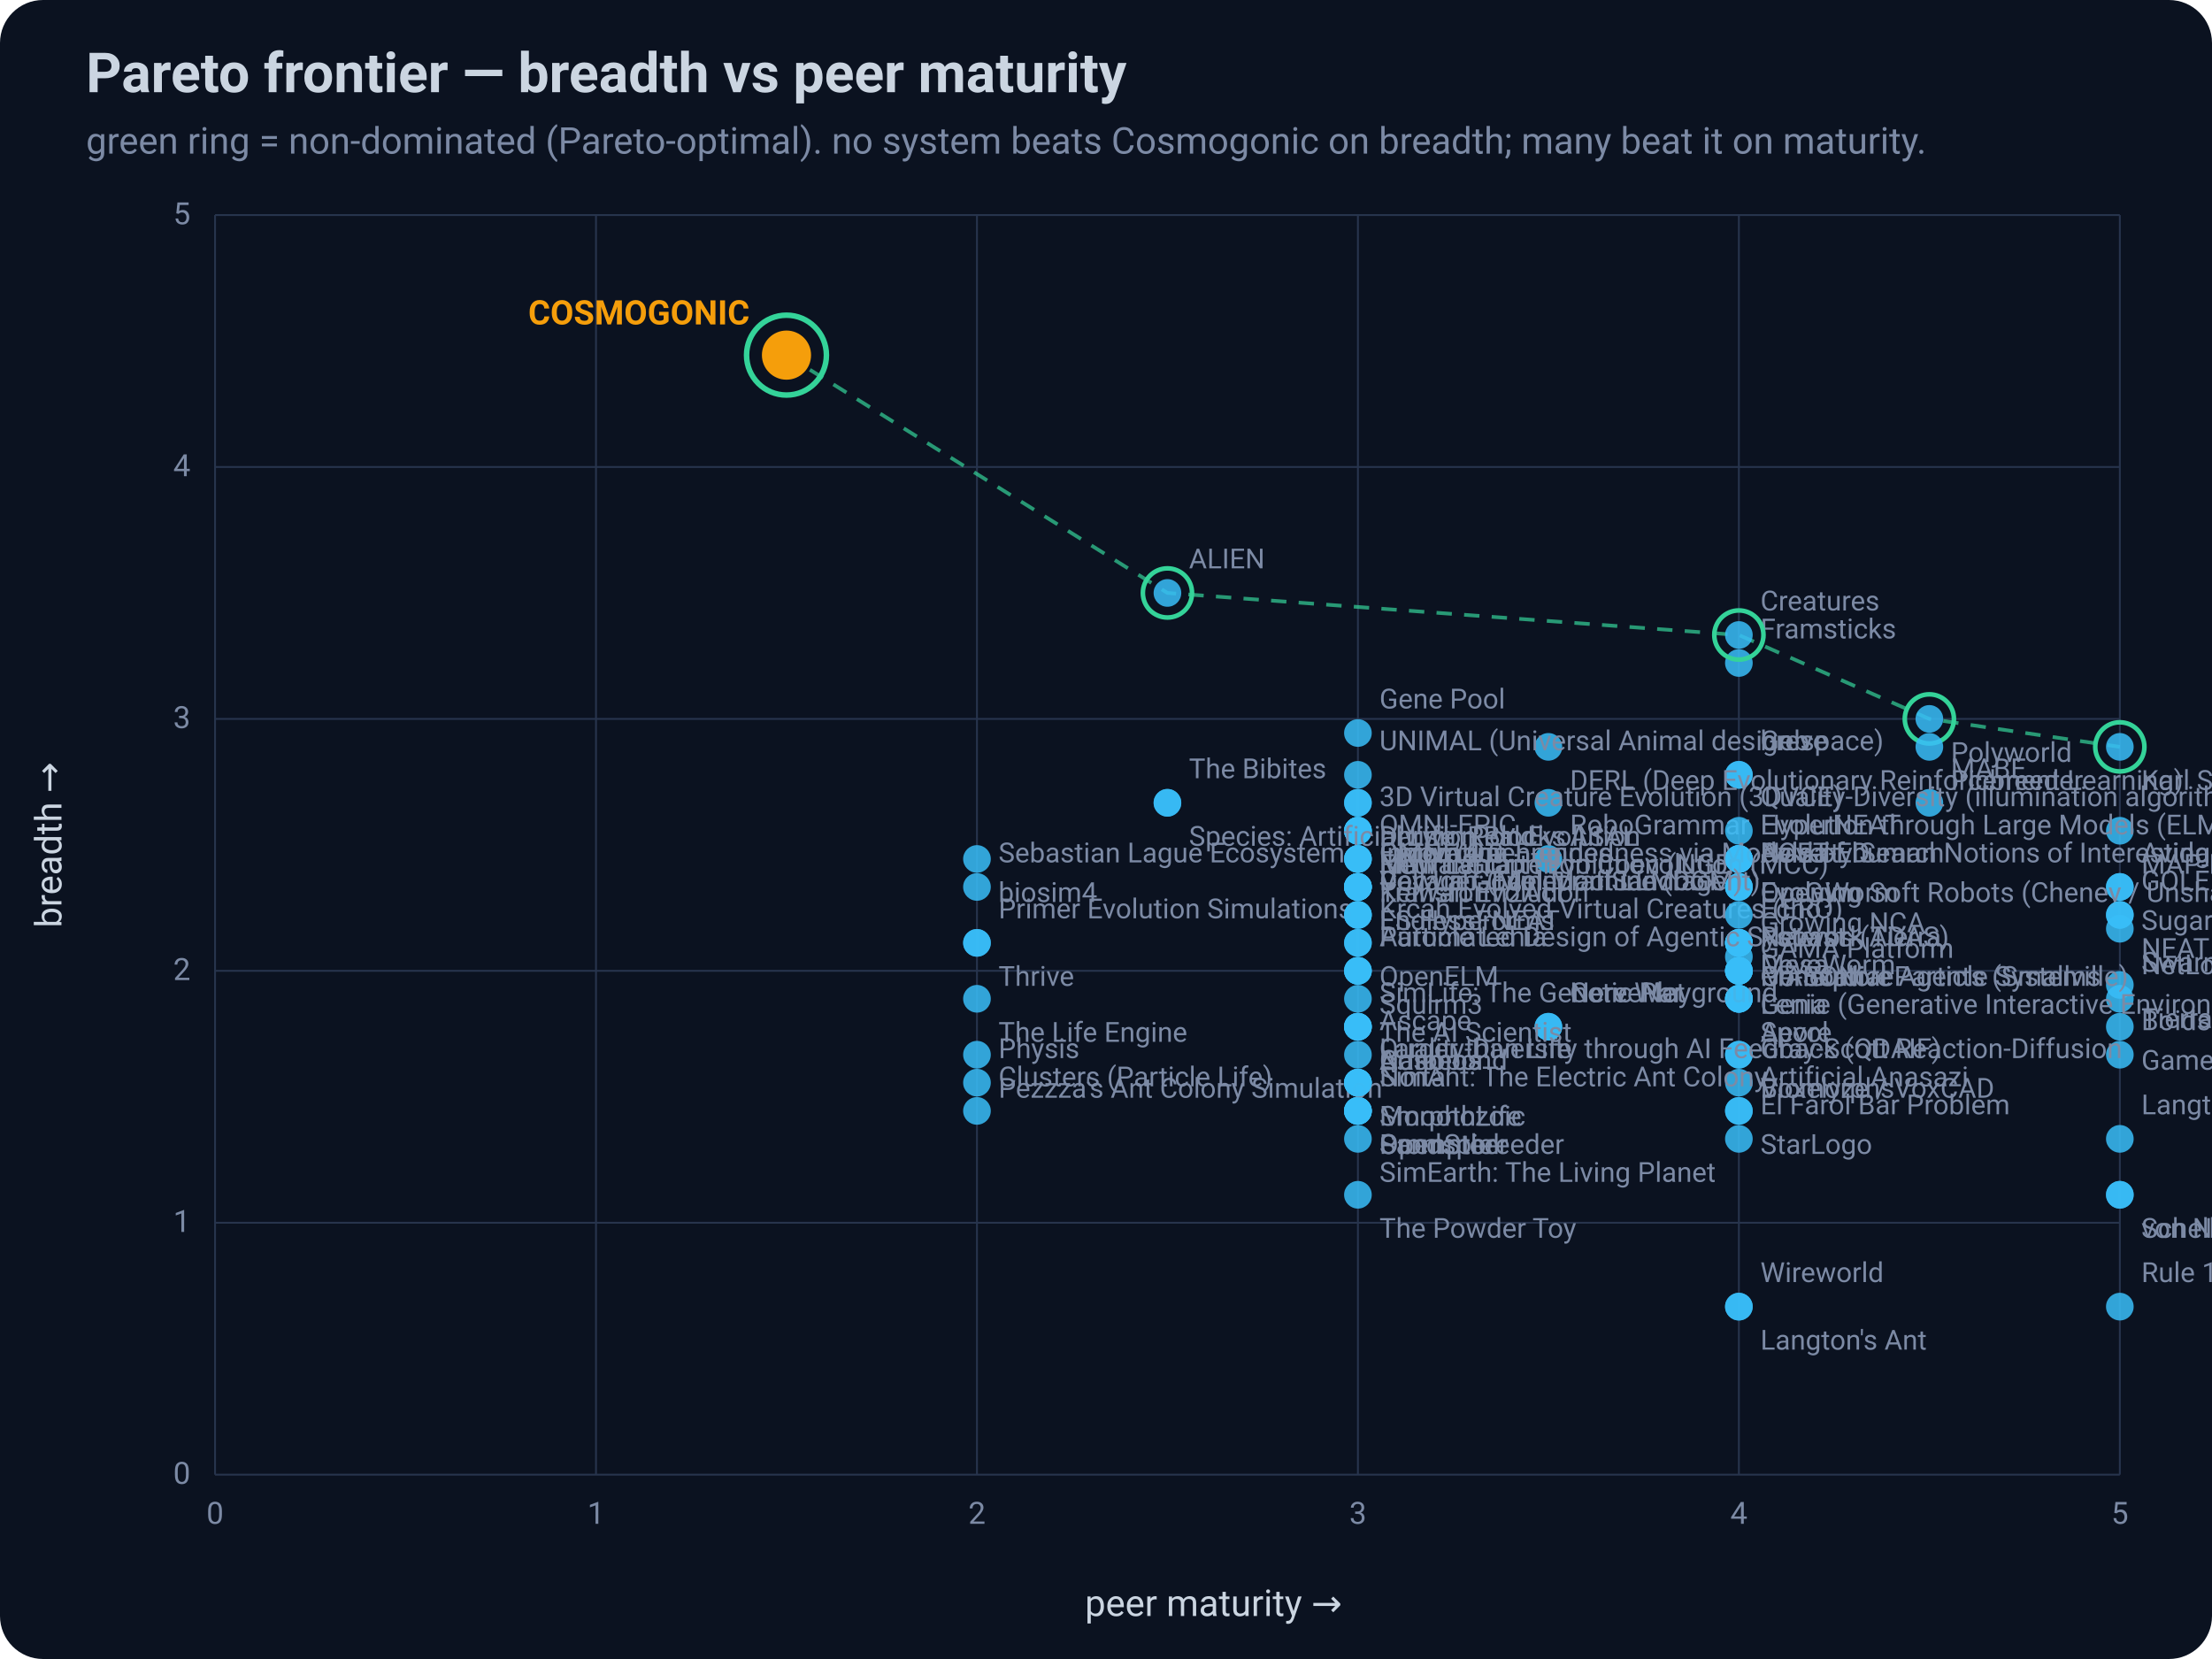
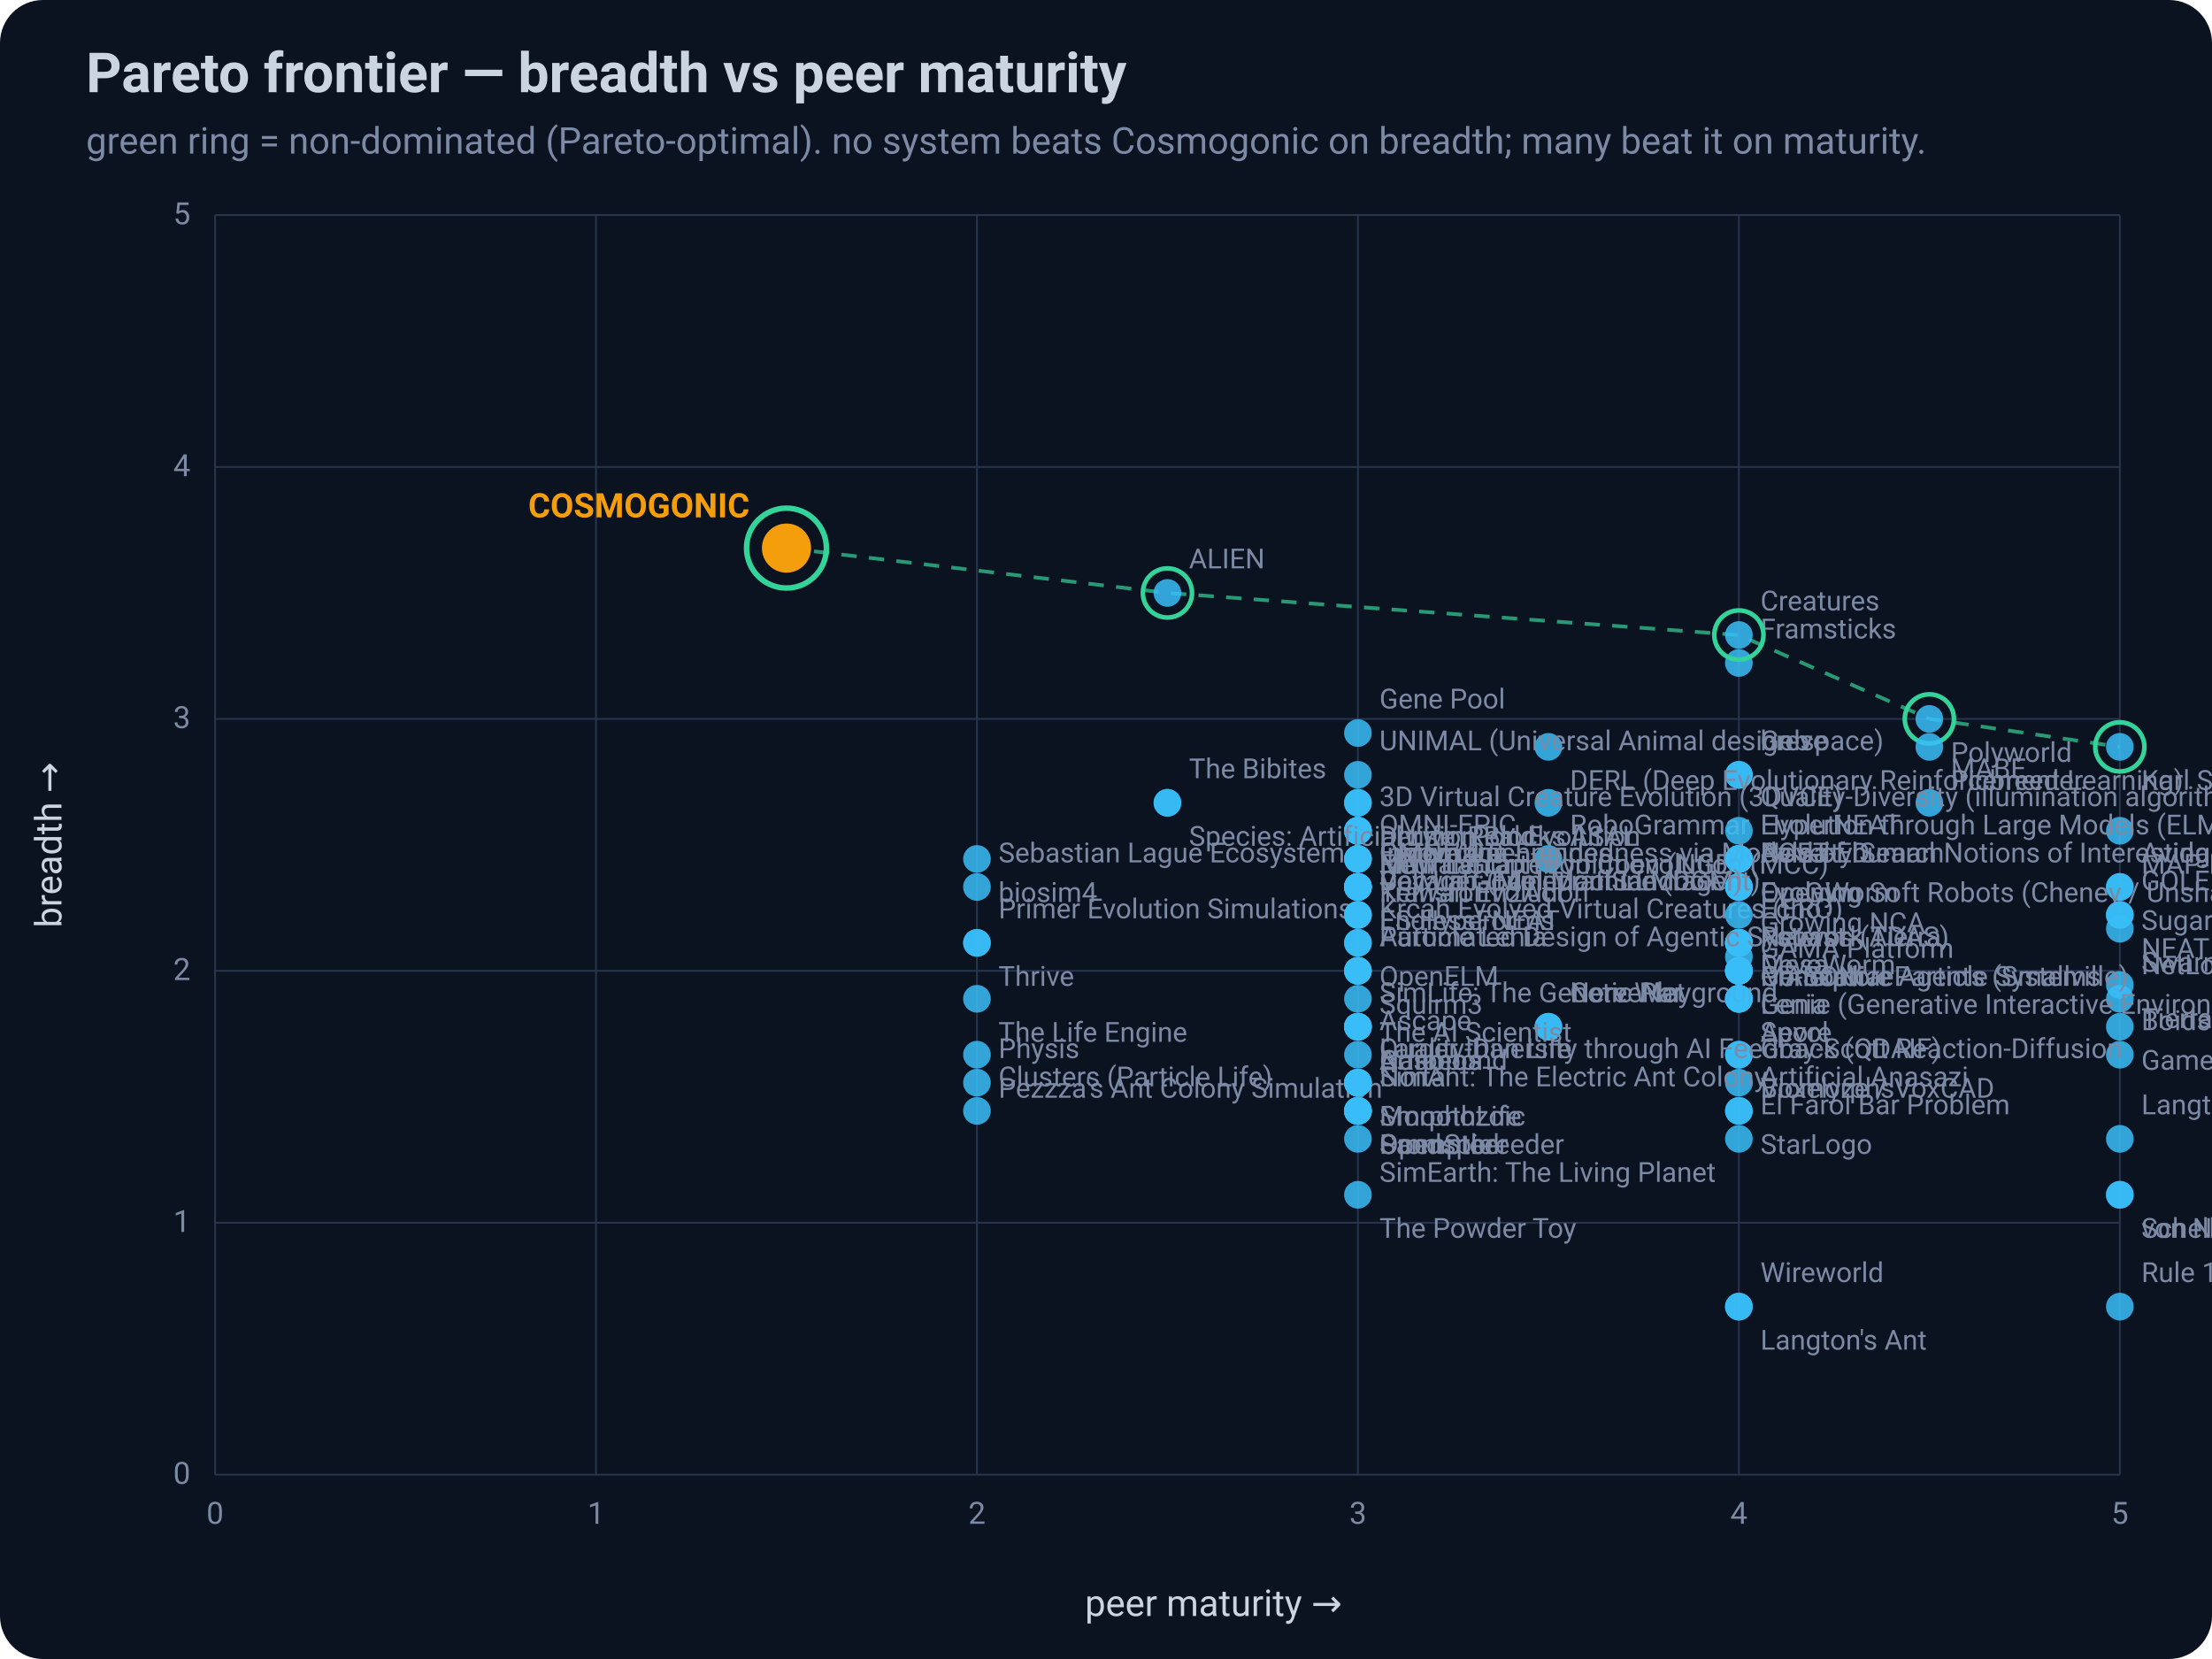
<svg xmlns="http://www.w3.org/2000/svg" viewBox="0 0 720 540" font-family="ui-sans-serif,system-ui,Segoe UI,Roboto,sans-serif" role="img" aria-label="Pareto frontier">
  <rect width="720" height="540" rx="14" fill="#0b1220" />
  <text x="28" y="30" fill="#cbd5e1" font-size="18" font-weight="700">Pareto frontier — breadth vs peer maturity</text>
  <text x="28" y="50" fill="#7c8aa5" font-size="12">green ring = non-dominated (Pareto-optimal). no system beats Cosmogonic on breadth; many beat it on maturity.</text>
  <line x1="70" y1="70" x2="70" y2="480" stroke="#27344d" stroke-width="0.6" />
  <line x1="70" y1="480" x2="690" y2="480" stroke="#27344d" stroke-width="0.6" />
  <text x="70" y="496" fill="#7c8aa5" font-size="10" text-anchor="middle">0</text>
  <text x="62" y="483" fill="#7c8aa5" font-size="10" text-anchor="end">0</text>
  <line x1="194" y1="70" x2="194" y2="480" stroke="#27344d" stroke-width="0.6" />
  <line x1="70" y1="398" x2="690" y2="398" stroke="#27344d" stroke-width="0.6" />
  <text x="194" y="496" fill="#7c8aa5" font-size="10" text-anchor="middle">1</text>
  <text x="62" y="401" fill="#7c8aa5" font-size="10" text-anchor="end">1</text>
  <line x1="318" y1="70" x2="318" y2="480" stroke="#27344d" stroke-width="0.6" />
  <line x1="70" y1="316" x2="690" y2="316" stroke="#27344d" stroke-width="0.6" />
  <text x="318" y="496" fill="#7c8aa5" font-size="10" text-anchor="middle">2</text>
  <text x="62" y="319" fill="#7c8aa5" font-size="10" text-anchor="end">2</text>
  <line x1="442" y1="70" x2="442" y2="480" stroke="#27344d" stroke-width="0.6" />
  <line x1="70" y1="234" x2="690" y2="234" stroke="#27344d" stroke-width="0.6" />
  <text x="442" y="496" fill="#7c8aa5" font-size="10" text-anchor="middle">3</text>
  <text x="62" y="237" fill="#7c8aa5" font-size="10" text-anchor="end">3</text>
  <line x1="566" y1="70" x2="566" y2="480" stroke="#27344d" stroke-width="0.6" />
  <line x1="70" y1="152" x2="690" y2="152" stroke="#27344d" stroke-width="0.6" />
  <text x="566" y="496" fill="#7c8aa5" font-size="10" text-anchor="middle">4</text>
  <text x="62" y="155" fill="#7c8aa5" font-size="10" text-anchor="end">4</text>
  <line x1="690" y1="70" x2="690" y2="480" stroke="#27344d" stroke-width="0.6" />
  <line x1="70" y1="70" x2="690" y2="70" stroke="#27344d" stroke-width="0.6" />
  <text x="690" y="496" fill="#7c8aa5" font-size="10" text-anchor="middle">5</text>
  <text x="62" y="73" fill="#7c8aa5" font-size="10" text-anchor="end">5</text>
  <text x="395" y="526" fill="#cbd5e1" font-size="12" text-anchor="middle">peer maturity →</text>
  <text x="20" y="275" fill="#cbd5e1" font-size="12" text-anchor="middle" transform="rotate(-90 20 275)">breadth →</text>
-   <polyline points="256,115.592 380,193 566,206.694 628,234 690,243.102" fill="none" stroke="#34d399" stroke-width="1.2" stroke-dasharray="5 4" opacity="0.7" />
-   <circle cx="256" cy="115.592" r="8" fill="#f59e0b" />
-   <circle cx="256" cy="115.592" r="13" fill="none" stroke="#34d399" stroke-width="1.8" />
-   <text x="244" y="105.592" fill="#f59e0b" font-size="11" font-weight="700" text-anchor="end">COSMOGONIC</text>
+   <polyline points="256,178.404 380,193 566,206.694 628,234 690,243.102" fill="none" stroke="#34d399" stroke-width="1.2" stroke-dasharray="5 4" opacity="0.7" />
+   <circle cx="256" cy="178.404" r="8" fill="#f59e0b" />
+   <circle cx="256" cy="178.404" r="13" fill="none" stroke="#34d399" stroke-width="1.8" />
+   <text x="244" y="168.404" fill="#f59e0b" font-size="11" font-weight="700" text-anchor="end">COSMOGONIC</text>
  <circle cx="690" cy="334.204" r="4.5" fill="#38bdf8" opacity="0.85" />
  <text x="697" y="348.204" fill="#7c8aa5" font-size="9">Game of Life</text>
  <circle cx="690" cy="343.306" r="4.5" fill="#38bdf8" opacity="0.85" />
  <text x="697" y="335.306" fill="#7c8aa5" font-size="9">Boids</text>
  <circle cx="566" cy="343.306" r="4.5" fill="#38bdf8" opacity="0.85" />
  <text x="573" y="357.306" fill="#7c8aa5" font-size="9">Biomorphs</text>
  <circle cx="504" cy="334.204" r="4.5" fill="#38bdf8" opacity="0.85" />
  <text x="511" y="326.204" fill="#7c8aa5" font-size="9">Core War</text>
  <circle cx="690" cy="320.592" r="4.5" fill="#38bdf8" opacity="0.85" />
  <text x="697" y="334.592" fill="#7c8aa5" font-size="9">Tierra</text>
  <circle cx="690" cy="288.694" r="4.5" fill="#38bdf8" opacity="0.85" />
  <text x="697" y="280.694" fill="#7c8aa5" font-size="9">Avida</text>
  <circle cx="628" cy="234" r="4.5" fill="#38bdf8" opacity="0.85" />
  <circle cx="628" cy="234" r="8" fill="none" stroke="#34d399" stroke-width="1.5" />
  <text x="635" y="248" fill="#7c8aa5" font-size="9">Polyworld</text>
  <circle cx="566" cy="215.796" r="4.5" fill="#38bdf8" opacity="0.85" />
  <text x="573" y="207.796" fill="#7c8aa5" font-size="9">Framsticks</text>
  <circle cx="690" cy="243.102" r="4.5" fill="#38bdf8" opacity="0.85" />
  <circle cx="690" cy="243.102" r="8" fill="none" stroke="#34d399" stroke-width="1.5" />
  <text x="697" y="257.102" fill="#7c8aa5" font-size="9">Karl Sims VC</text>
  <circle cx="566" cy="206.694" r="4.5" fill="#38bdf8" opacity="0.85" />
  <circle cx="566" cy="206.694" r="8" fill="none" stroke="#34d399" stroke-width="1.5" />
  <text x="573" y="198.694" fill="#7c8aa5" font-size="9">Creatures</text>
  <circle cx="442" cy="261.306" r="4.5" fill="#38bdf8" opacity="0.85" />
  <text x="449" y="275.306" fill="#7c8aa5" font-size="9">Darwin Pond</text>
  <circle cx="442" cy="238.592" r="4.5" fill="#38bdf8" opacity="0.85" />
  <text x="449" y="230.592" fill="#7c8aa5" font-size="9">Gene Pool</text>
  <circle cx="690" cy="288.694" r="4.5" fill="#38bdf8" opacity="0.85" />
  <text x="697" y="302.694" fill="#7c8aa5" font-size="9">Sugarscape</text>
  <circle cx="566" cy="306.898" r="4.5" fill="#38bdf8" opacity="0.85" />
  <text x="573" y="298.898" fill="#7c8aa5" font-size="9">Echo</text>
  <circle cx="690" cy="302.306" r="4.5" fill="#38bdf8" opacity="0.85" />
  <text x="697" y="316.306" fill="#7c8aa5" font-size="9">Swarm</text>
  <circle cx="566" cy="252.204" r="4.5" fill="#38bdf8" opacity="0.85" />
  <text x="573" y="244.204" fill="#7c8aa5" font-size="9">breve</text>
  <circle cx="628" cy="243.102" r="4.5" fill="#38bdf8" opacity="0.85" />
  <text x="635" y="257.102" fill="#7c8aa5" font-size="9">Picbreeder</text>
  <circle cx="628" cy="261.306" r="4.5" fill="#38bdf8" opacity="0.85" />
  <text x="635" y="253.306" fill="#7c8aa5" font-size="9">MABE</text>
  <circle cx="566" cy="316" r="4.5" fill="#38bdf8" opacity="0.85" />
  <text x="573" y="330" fill="#7c8aa5" font-size="9">Lenia</text>
  <circle cx="566" cy="311.408" r="4.5" fill="#38bdf8" opacity="0.85" />
  <text x="573" y="303.408" fill="#7c8aa5" font-size="9">Growing NCA</text>
  <circle cx="566" cy="279.592" r="4.5" fill="#38bdf8" opacity="0.85" />
  <text x="573" y="293.592" fill="#7c8aa5" font-size="9">OpenWorm</text>
  <circle cx="566" cy="288.694" r="4.5" fill="#38bdf8" opacity="0.85" />
  <text x="573" y="280.694" fill="#7c8aa5" font-size="9">POET</text>
  <circle cx="566" cy="279.592" r="4.5" fill="#38bdf8" opacity="0.85" />
  <text x="573" y="293.592" fill="#7c8aa5" font-size="9">EvoGym</text>
  <circle cx="380" cy="193" r="4.5" fill="#38bdf8" opacity="0.85" />
  <circle cx="380" cy="193" r="8" fill="none" stroke="#34d399" stroke-width="1.5" />
  <text x="387" y="185" fill="#7c8aa5" font-size="9">ALIEN</text>
  <circle cx="504" cy="261.306" r="4.5" fill="#38bdf8" opacity="0.85" />
  <text x="511" y="275.306" fill="#7c8aa5" font-size="9">ASAL</text>
  <circle cx="566" cy="425.306" r="4.5" fill="#38bdf8" opacity="0.85" />
  <text x="573" y="417.306" fill="#7c8aa5" font-size="9">Wireworld</text>
  <circle cx="566" cy="425.306" r="4.5" fill="#38bdf8" opacity="0.85" />
  <text x="573" y="439.306" fill="#7c8aa5" font-size="9">Langton's Ant</text>
  <circle cx="690" cy="370.694" r="4.5" fill="#38bdf8" opacity="0.85" />
  <text x="697" y="362.694" fill="#7c8aa5" font-size="9">Langton's Loops</text>
  <circle cx="690" cy="388.898" r="4.5" fill="#38bdf8" opacity="0.85" />
  <text x="697" y="402.898" fill="#7c8aa5" font-size="9">von Neumann Universal Constructor</text>
  <circle cx="690" cy="425.306" r="4.5" fill="#38bdf8" opacity="0.85" />
  <text x="697" y="417.306" fill="#7c8aa5" font-size="9">Rule 110</text>
  <circle cx="442" cy="352.408" r="4.5" fill="#38bdf8" opacity="0.85" />
  <text x="449" y="366.408" fill="#7c8aa5" font-size="9">SmoothLife</text>
  <circle cx="442" cy="352.408" r="4.5" fill="#38bdf8" opacity="0.85" />
  <text x="449" y="344.408" fill="#7c8aa5" font-size="9">Larger than Life</text>
  <circle cx="442" cy="270.408" r="4.5" fill="#38bdf8" opacity="0.85" />
  <text x="449" y="284.408" fill="#7c8aa5" font-size="9">Flow Lenia</text>
  <circle cx="442" cy="316" r="4.5" fill="#38bdf8" opacity="0.85" />
  <text x="449" y="308" fill="#7c8aa5" font-size="9">Particle Lenia</text>
  <circle cx="566" cy="306.898" r="4.5" fill="#38bdf8" opacity="0.85" />
  <text x="573" y="320.898" fill="#7c8aa5" font-size="9">Primordial Particle Systems</text>
  <circle cx="566" cy="352.408" r="4.5" fill="#38bdf8" opacity="0.85" />
  <text x="573" y="344.408" fill="#7c8aa5" font-size="9">Gray-Scott Reaction-Diffusion</text>
  <circle cx="566" cy="325.102" r="4.5" fill="#38bdf8" opacity="0.85" />
  <text x="573" y="339.102" fill="#7c8aa5" font-size="9">Aevol</text>
  <circle cx="566" cy="288.694" r="4.5" fill="#38bdf8" opacity="0.85" />
  <text x="573" y="280.694" fill="#7c8aa5" font-size="9">Avida-ED</text>
  <circle cx="442" cy="334.204" r="4.5" fill="#38bdf8" opacity="0.85" />
  <text x="449" y="348.204" fill="#7c8aa5" font-size="9">Nanopond</text>
  <circle cx="318" cy="352.408" r="4.5" fill="#38bdf8" opacity="0.85" />
  <text x="325" y="344.408" fill="#7c8aa5" font-size="9">Physis</text>
  <circle cx="442" cy="334.204" r="4.5" fill="#38bdf8" opacity="0.85" />
  <text x="449" y="348.204" fill="#7c8aa5" font-size="9">Cosmos</text>
  <circle cx="566" cy="252.204" r="4.5" fill="#38bdf8" opacity="0.85" />
  <text x="573" y="244.204" fill="#7c8aa5" font-size="9">Geb</text>
  <circle cx="442" cy="334.204" r="4.5" fill="#38bdf8" opacity="0.85" />
  <text x="449" y="348.204" fill="#7c8aa5" font-size="9">Amoeba</text>
  <circle cx="442" cy="288.694" r="4.5" fill="#38bdf8" opacity="0.85" />
  <text x="449" y="280.694" fill="#7c8aa5" font-size="9">Evolve 4.0</text>
  <circle cx="442" cy="316" r="4.5" fill="#38bdf8" opacity="0.85" />
  <text x="449" y="330" fill="#7c8aa5" font-size="9">Squirm3</text>
  <circle cx="566" cy="316" r="4.5" fill="#38bdf8" opacity="0.85" />
  <text x="573" y="308" fill="#7c8aa5" font-size="9">Network Tierra</text>
  <circle cx="318" cy="279.592" r="4.5" fill="#38bdf8" opacity="0.85" />
  <text x="325" y="293.592" fill="#7c8aa5" font-size="9">biosim4</text>
  <circle cx="690" cy="297.796" r="4.5" fill="#38bdf8" opacity="0.85" />
  <text x="697" y="289.796" fill="#7c8aa5" font-size="9">GOLEM (Genetically Organized Lifelike Electro Mechanics)</text>
  <circle cx="566" cy="343.306" r="4.5" fill="#38bdf8" opacity="0.85" />
  <text x="573" y="357.306" fill="#7c8aa5" font-size="9">Voxelyze / VoxCAD</text>
  <circle cx="442" cy="270.408" r="4.5" fill="#38bdf8" opacity="0.85" />
  <text x="449" y="262.408" fill="#7c8aa5" font-size="9">3D Virtual Creature Evolution (3DVCE)</text>
  <circle cx="504" cy="243.102" r="4.5" fill="#38bdf8" opacity="0.85" />
  <text x="511" y="257.102" fill="#7c8aa5" font-size="9">DERL (Deep Evolutionary Reinforcement Learning)</text>
  <circle cx="442" cy="252.204" r="4.5" fill="#38bdf8" opacity="0.85" />
  <text x="449" y="244.204" fill="#7c8aa5" font-size="9">UNIMAL (Universal Animal design space)</text>
  <circle cx="566" cy="279.592" r="4.5" fill="#38bdf8" opacity="0.85" />
  <text x="573" y="293.592" fill="#7c8aa5" font-size="9">Evolving Soft Robots (Cheney / Unshackling Evolution)</text>
  <circle cx="504" cy="279.592" r="4.5" fill="#38bdf8" opacity="0.85" />
  <text x="511" y="271.592" fill="#7c8aa5" font-size="9">RoboGrammar</text>
  <circle cx="442" cy="279.592" r="4.5" fill="#38bdf8" opacity="0.85" />
  <text x="449" y="293.592" fill="#7c8aa5" font-size="9">Transform2Act</text>
  <circle cx="504" cy="334.204" r="4.5" fill="#38bdf8" opacity="0.85" />
  <text x="511" y="326.204" fill="#7c8aa5" font-size="9">NerveNet</text>
  <circle cx="442" cy="270.408" r="4.5" fill="#38bdf8" opacity="0.85" />
  <text x="449" y="284.408" fill="#7c8aa5" font-size="9">Neural Graph Evolution (NGE)</text>
  <circle cx="442" cy="306.898" r="4.5" fill="#38bdf8" opacity="0.85" />
  <text x="449" y="298.898" fill="#7c8aa5" font-size="9">Krcah Evolved Virtual Creatures (ERO)</text>
  <circle cx="690" cy="297.796" r="4.5" fill="#38bdf8" opacity="0.85" />
  <text x="697" y="311.796" fill="#7c8aa5" font-size="9">NEAT (NeuroEvolution of Augmenting Topologies)</text>
  <circle cx="566" cy="279.592" r="4.5" fill="#38bdf8" opacity="0.85" />
  <text x="573" y="271.592" fill="#7c8aa5" font-size="9">HyperNEAT</text>
  <circle cx="442" cy="288.694" r="4.5" fill="#38bdf8" opacity="0.85" />
  <text x="449" y="302.694" fill="#7c8aa5" font-size="9">ES-HyperNEAT</text>
  <circle cx="566" cy="288.694" r="4.5" fill="#38bdf8" opacity="0.85" />
  <text x="573" y="280.694" fill="#7c8aa5" font-size="9">Novelty Search</text>
  <circle cx="690" cy="270.408" r="4.5" fill="#38bdf8" opacity="0.85" />
  <text x="697" y="284.408" fill="#7c8aa5" font-size="9">MAP-Elites</text>
  <circle cx="566" cy="270.408" r="4.5" fill="#38bdf8" opacity="0.85" />
  <text x="573" y="262.408" fill="#7c8aa5" font-size="9">Quality-Diversity (illumination algorithms)</text>
  <circle cx="566" cy="306.898" r="4.5" fill="#38bdf8" opacity="0.85" />
  <text x="573" y="320.898" fill="#7c8aa5" font-size="9">Go-Explore</text>
  <circle cx="442" cy="288.694" r="4.5" fill="#38bdf8" opacity="0.85" />
  <text x="449" y="280.694" fill="#7c8aa5" font-size="9">OMNI (Open-endedness via Models of human Notions of Interestingness)</text>
  <circle cx="442" cy="270.408" r="4.5" fill="#38bdf8" opacity="0.85" />
  <text x="449" y="284.408" fill="#7c8aa5" font-size="9">Minimal Criterion Coevolution (MCC)</text>
  <circle cx="442" cy="288.694" r="4.5" fill="#38bdf8" opacity="0.85" />
  <text x="449" y="280.694" fill="#7c8aa5" font-size="9">Innovation Engines</text>
  <circle cx="442" cy="288.694" r="4.5" fill="#38bdf8" opacity="0.85" />
  <text x="449" y="302.694" fill="#7c8aa5" font-size="9">EndlessForms</text>
  <circle cx="690" cy="325.102" r="4.5" fill="#38bdf8" opacity="0.85" />
  <text x="697" y="317.102" fill="#7c8aa5" font-size="9">NetLogo</text>
  <circle cx="566" cy="306.898" r="4.5" fill="#38bdf8" opacity="0.85" />
  <text x="573" y="320.898" fill="#7c8aa5" font-size="9">MASON</text>
  <circle cx="566" cy="316" r="4.5" fill="#38bdf8" opacity="0.85" />
  <text x="573" y="308" fill="#7c8aa5" font-size="9">Repast</text>
  <circle cx="566" cy="361.592" r="4.5" fill="#38bdf8" opacity="0.85" />
  <text x="573" y="375.592" fill="#7c8aa5" font-size="9">StarLogo</text>
  <circle cx="442" cy="343.306" r="4.5" fill="#38bdf8" opacity="0.85" />
  <text x="449" y="335.306" fill="#7c8aa5" font-size="9">Ascape</text>
  <circle cx="566" cy="297.796" r="4.5" fill="#38bdf8" opacity="0.85" />
  <text x="573" y="311.796" fill="#7c8aa5" font-size="9">GAMA Platform</text>
  <circle cx="566" cy="325.102" r="4.5" fill="#38bdf8" opacity="0.85" />
  <text x="573" y="317.102" fill="#7c8aa5" font-size="9">Mesa</text>
  <circle cx="442" cy="361.592" r="4.5" fill="#38bdf8" opacity="0.85" />
  <text x="449" y="375.592" fill="#7c8aa5" font-size="9">OpenSteer</text>
  <circle cx="566" cy="361.592" r="4.5" fill="#38bdf8" opacity="0.85" />
  <text x="573" y="353.592" fill="#7c8aa5" font-size="9">Artificial Anasazi</text>
  <circle cx="690" cy="388.898" r="4.5" fill="#38bdf8" opacity="0.85" />
  <text x="697" y="402.898" fill="#7c8aa5" font-size="9">Schelling Segregation Model</text>
  <circle cx="566" cy="370.694" r="4.5" fill="#38bdf8" opacity="0.85" />
  <text x="573" y="362.694" fill="#7c8aa5" font-size="9">El Farol Bar Problem</text>
  <circle cx="566" cy="325.102" r="4.5" fill="#38bdf8" opacity="0.85" />
  <text x="573" y="339.102" fill="#7c8aa5" font-size="9">Spore</text>
  <circle cx="442" cy="334.204" r="4.5" fill="#38bdf8" opacity="0.85" />
  <text x="449" y="326.204" fill="#7c8aa5" font-size="9">SimLife: The Genetic Playground</text>
  <circle cx="442" cy="370.694" r="4.5" fill="#38bdf8" opacity="0.85" />
  <text x="449" y="384.694" fill="#7c8aa5" font-size="9">SimEarth: The Living Planet</text>
  <circle cx="442" cy="361.592" r="4.5" fill="#38bdf8" opacity="0.85" />
  <text x="449" y="353.592" fill="#7c8aa5" font-size="9">SimAnt: The Electric Ant Colony</text>
  <circle cx="318" cy="306.898" r="4.5" fill="#38bdf8" opacity="0.85" />
  <text x="325" y="320.898" fill="#7c8aa5" font-size="9">Thrive</text>
  <circle cx="442" cy="297.796" r="4.5" fill="#38bdf8" opacity="0.85" />
  <text x="449" y="289.796" fill="#7c8aa5" font-size="9">Cell Lab: Evolution Sandbox</text>
  <circle cx="380" cy="261.306" r="4.5" fill="#38bdf8" opacity="0.85" />
  <text x="387" y="275.306" fill="#7c8aa5" font-size="9">Species: Artificial Life, Real Evolution</text>
  <circle cx="380" cy="261.306" r="4.5" fill="#38bdf8" opacity="0.85" />
  <text x="387" y="253.306" fill="#7c8aa5" font-size="9">The Bibites</text>
  <circle cx="442" cy="388.898" r="4.5" fill="#38bdf8" opacity="0.85" />
  <text x="449" y="402.898" fill="#7c8aa5" font-size="9">The Powder Toy</text>
  <circle cx="442" cy="361.592" r="4.5" fill="#38bdf8" opacity="0.85" />
  <text x="449" y="353.592" fill="#7c8aa5" font-size="9">Noita</text>
  <circle cx="318" cy="325.102" r="4.5" fill="#38bdf8" opacity="0.85" />
  <text x="325" y="339.102" fill="#7c8aa5" font-size="9">The Life Engine</text>
  <circle cx="318" cy="361.592" r="4.5" fill="#38bdf8" opacity="0.85" />
  <text x="325" y="353.592" fill="#7c8aa5" font-size="9">Clusters (Particle Life)</text>
  <circle cx="442" cy="361.592" r="4.5" fill="#38bdf8" opacity="0.85" />
  <text x="449" y="375.592" fill="#7c8aa5" font-size="9">Sandspiel</text>
  <circle cx="318" cy="288.694" r="4.5" fill="#38bdf8" opacity="0.85" />
  <text x="325" y="280.694" fill="#7c8aa5" font-size="9">Sebastian Lague Ecosystem</text>
  <circle cx="318" cy="343.306" r="4.5" fill="#38bdf8" opacity="0.85" />
  <text x="325" y="357.306" fill="#7c8aa5" font-size="9">Pezzza's Ant Colony Simulation</text>
  <circle cx="318" cy="306.898" r="4.5" fill="#38bdf8" opacity="0.85" />
  <text x="325" y="298.898" fill="#7c8aa5" font-size="9">Primer Evolution Simulations</text>
  <circle cx="442" cy="279.592" r="4.5" fill="#38bdf8" opacity="0.85" />
  <text x="449" y="293.592" fill="#7c8aa5" font-size="9">Keiwan Evolution</text>
  <circle cx="566" cy="325.102" r="4.5" fill="#38bdf8" opacity="0.85" />
  <text x="573" y="317.102" fill="#7c8aa5" font-size="9">DevoWorm</text>
  <circle cx="442" cy="352.408" r="4.5" fill="#38bdf8" opacity="0.85" />
  <text x="449" y="366.408" fill="#7c8aa5" font-size="9">Morphozoic</text>
  <circle cx="442" cy="288.694" r="4.5" fill="#38bdf8" opacity="0.85" />
  <text x="449" y="280.694" fill="#7c8aa5" font-size="9">Chromaria</text>
  <circle cx="442" cy="261.306" r="4.5" fill="#38bdf8" opacity="0.85" />
  <text x="449" y="275.306" fill="#7c8aa5" font-size="9">Division Blocks</text>
  <circle cx="442" cy="297.796" r="4.5" fill="#38bdf8" opacity="0.85" />
  <text x="449" y="289.796" fill="#7c8aa5" font-size="9">Voyager (Minecraft LLM agent)</text>
  <circle cx="566" cy="306.898" r="4.5" fill="#38bdf8" opacity="0.85" />
  <text x="573" y="320.898" fill="#7c8aa5" font-size="9">Generative Agents (Smallville)</text>
  <circle cx="442" cy="279.592" r="4.5" fill="#38bdf8" opacity="0.85" />
  <text x="449" y="271.592" fill="#7c8aa5" font-size="9">OMNI-EPIC</text>
  <circle cx="566" cy="316" r="4.5" fill="#38bdf8" opacity="0.85" />
  <text x="573" y="330" fill="#7c8aa5" font-size="9">Genie (Generative Interactive Environments)</text>
  <circle cx="566" cy="279.592" r="4.5" fill="#38bdf8" opacity="0.85" />
  <text x="573" y="271.592" fill="#7c8aa5" font-size="9">Evolution through Large Models (ELM)</text>
  <circle cx="442" cy="306.898" r="4.5" fill="#38bdf8" opacity="0.85" />
  <text x="449" y="320.898" fill="#7c8aa5" font-size="9">OpenELM</text>
  <circle cx="442" cy="316" r="4.5" fill="#38bdf8" opacity="0.85" />
  <text x="449" y="308" fill="#7c8aa5" font-size="9">Automated Design of Agentic Systems (ADAS)</text>
  <circle cx="442" cy="325.102" r="4.5" fill="#38bdf8" opacity="0.85" />
  <text x="449" y="339.102" fill="#7c8aa5" font-size="9">The AI Scientist</text>
  <circle cx="442" cy="297.796" r="4.5" fill="#38bdf8" opacity="0.85" />
  <text x="449" y="289.796" fill="#7c8aa5" font-size="9">Darwin Godel Machine (DGM)</text>
  <circle cx="442" cy="361.592" r="4.5" fill="#38bdf8" opacity="0.85" />
  <text x="449" y="375.592" fill="#7c8aa5" font-size="9">Promptbreeder</text>
  <circle cx="442" cy="352.408" r="4.5" fill="#38bdf8" opacity="0.85" />
  <text x="449" y="344.408" fill="#7c8aa5" font-size="9">Quality-Diversity through AI Feedback (QDAIF)</text>
</svg>
